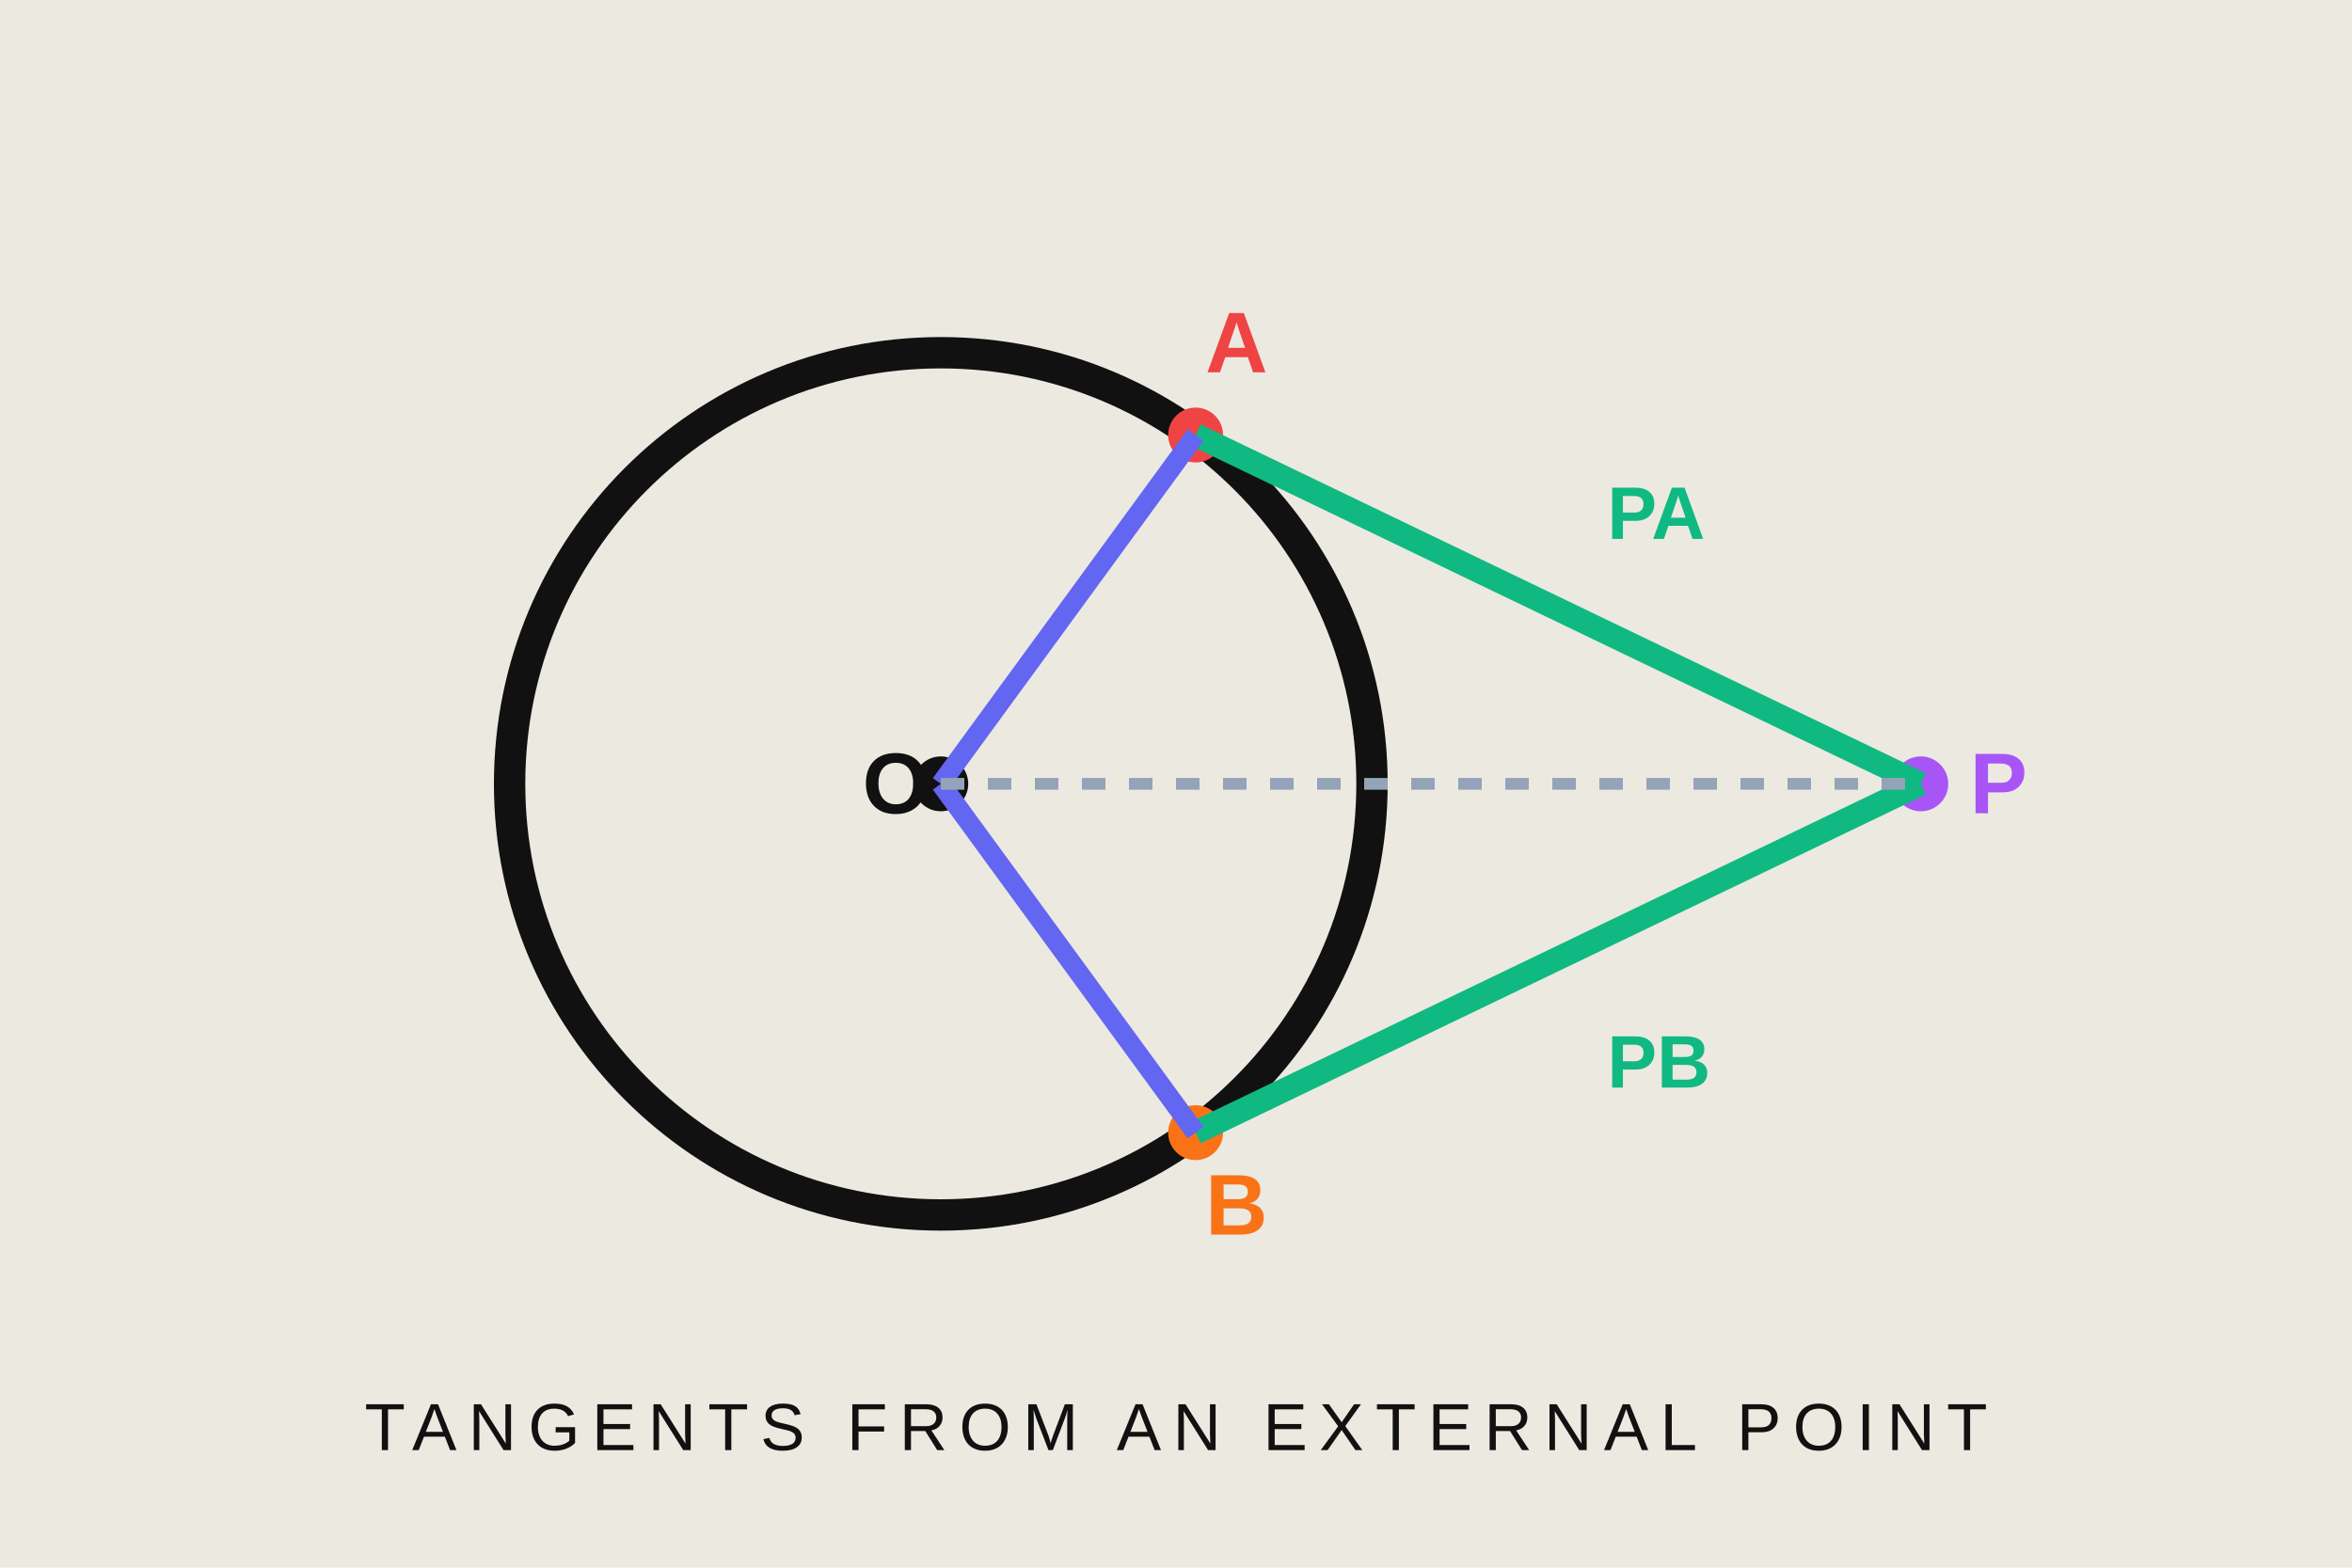
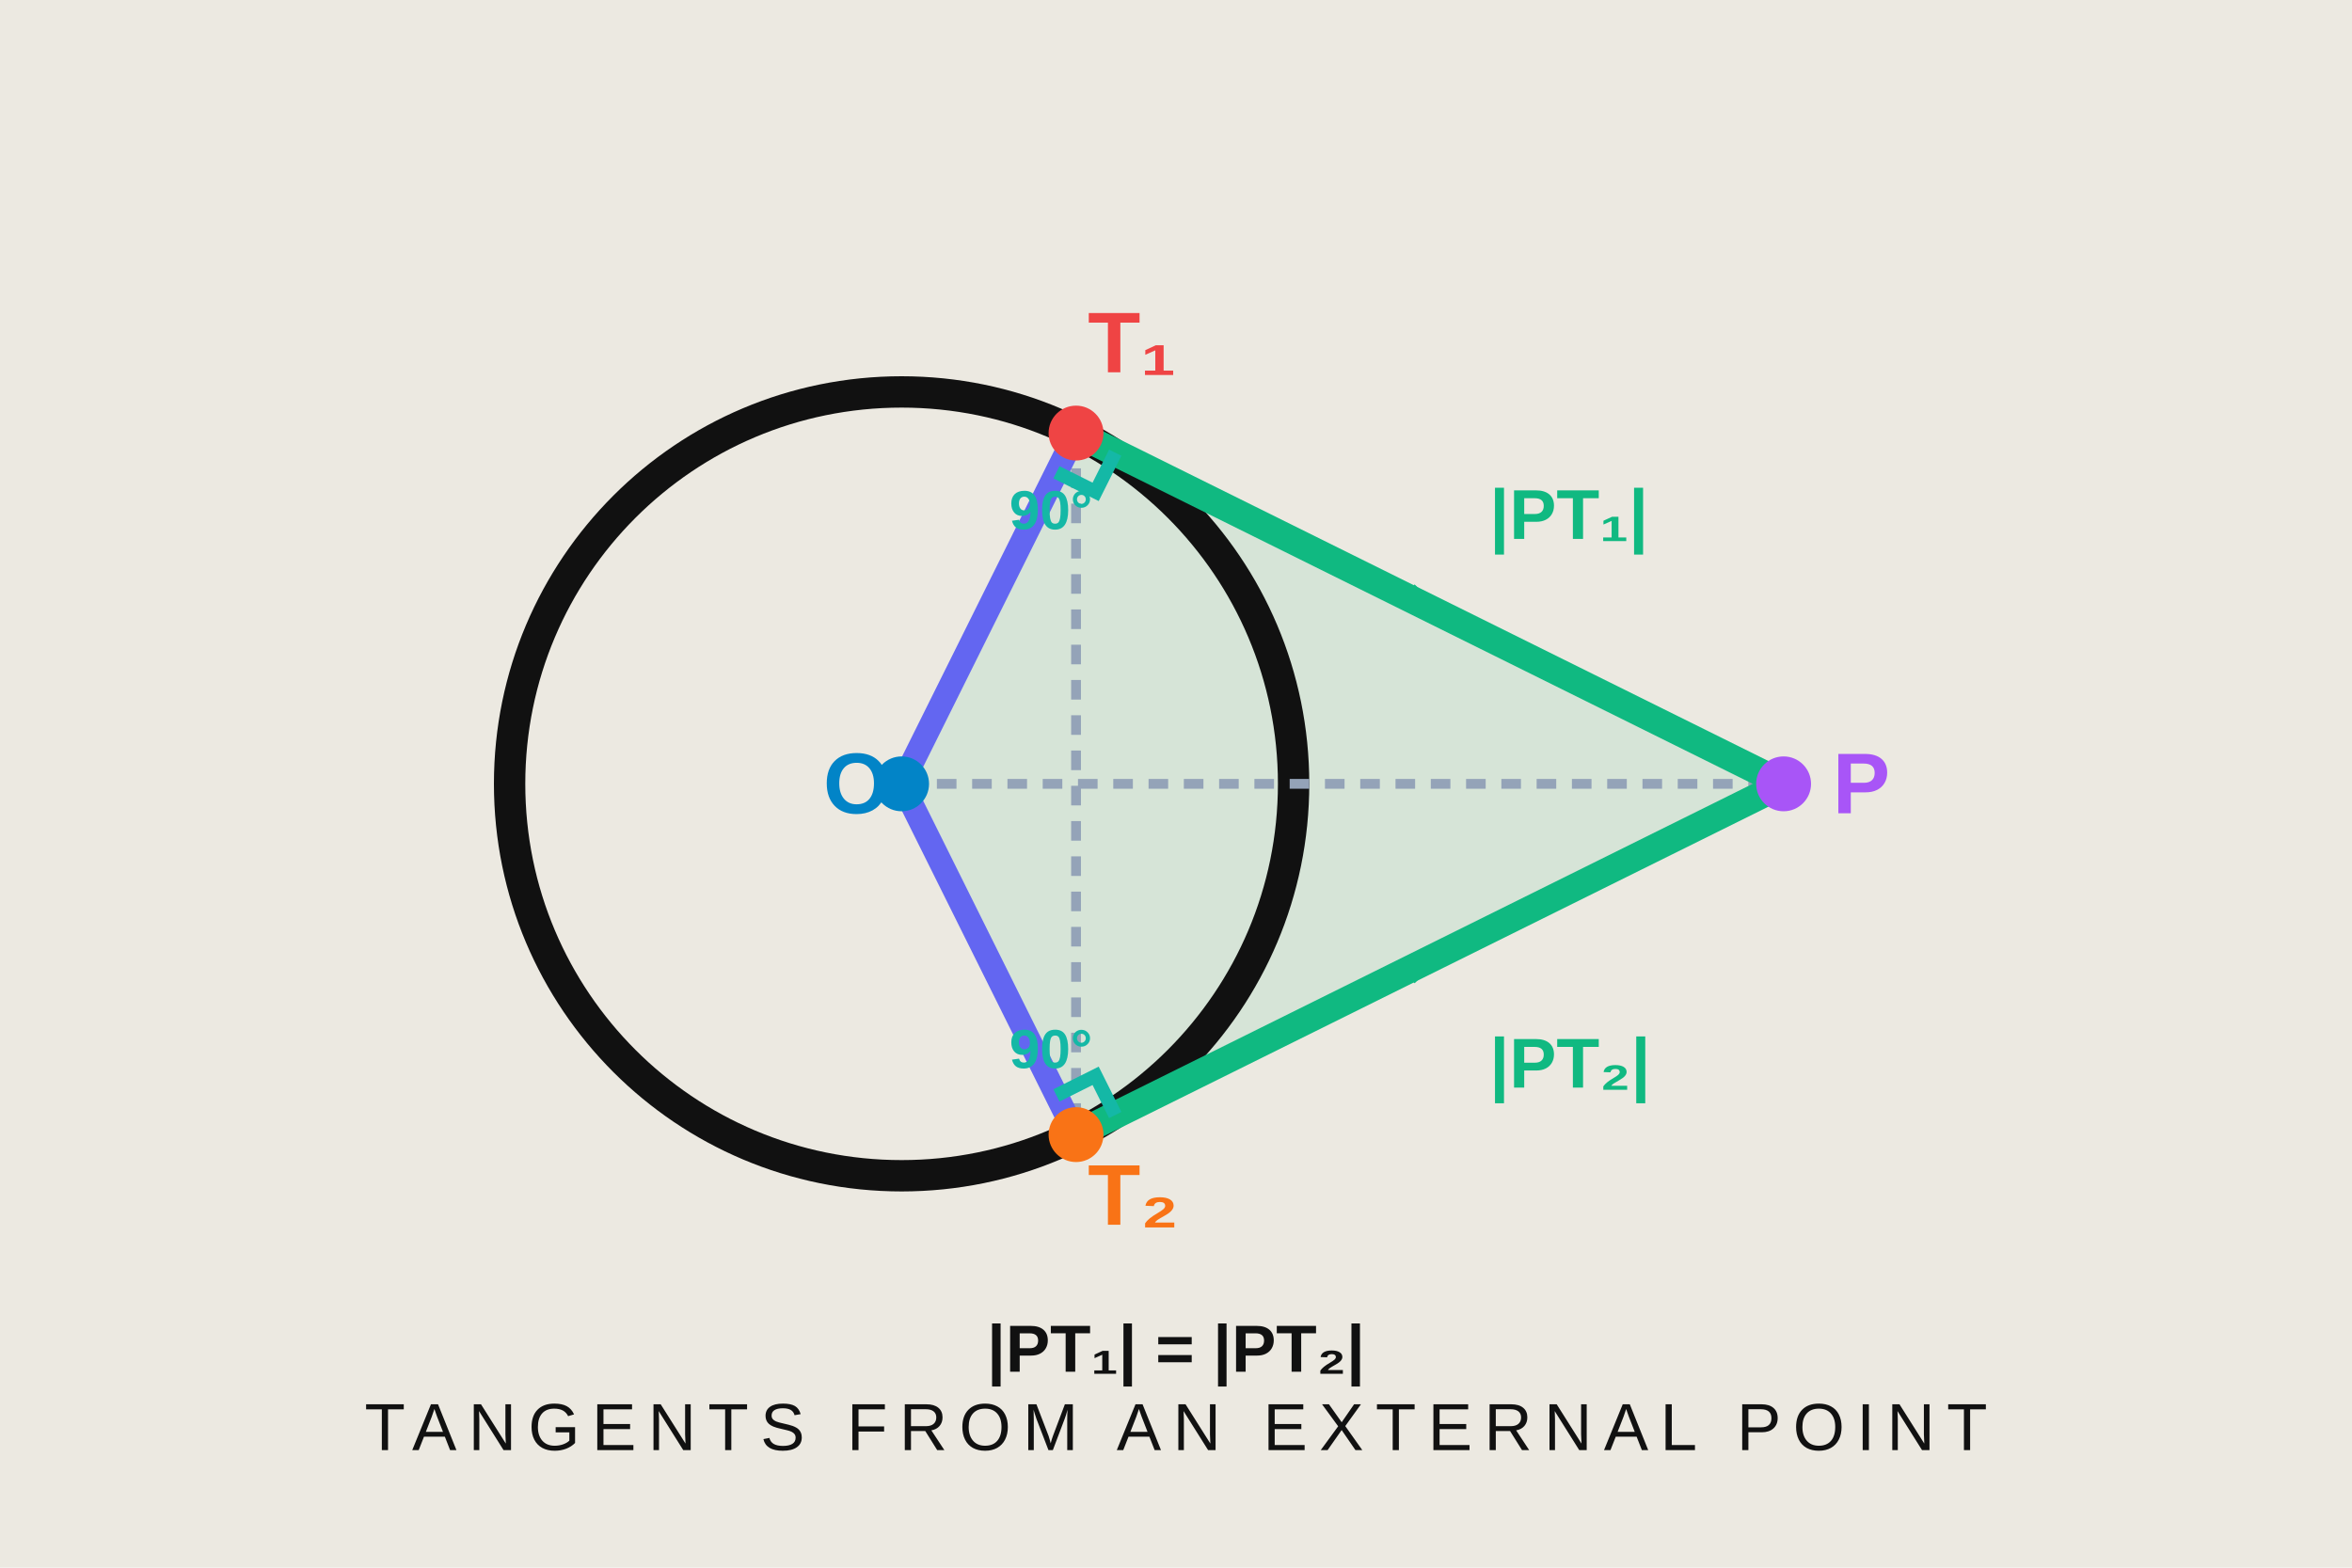
<svg xmlns="http://www.w3.org/2000/svg" viewBox="0 0 1200 800" role="img" aria-labelledby="title desc">
  <rect width="1200" height="800" fill="#ece9e1" />
-   <circle cx="480" cy="400" r="220" fill="none" stroke="#111111" stroke-width="16" />
-   <circle cx="480" cy="400" r="14" fill="#111111" />
-   <text x="440" y="415" font-family="Arial, sans-serif" font-size="44" font-weight="bold" fill="#111111">O</text>
-   <circle cx="980" cy="400" r="14" fill="#a855f7" />
-   <text x="1005" y="415" font-family="Arial, sans-serif" font-size="44" font-weight="bold" fill="#a855f7">P</text>
-   <circle cx="610" cy="222" r="14" fill="#ef4444" />
-   <text x="615" y="190" font-family="Arial, sans-serif" font-size="44" font-weight="bold" fill="#ef4444">A</text>
-   <circle cx="610" cy="578" r="14" fill="#f97316" />
-   <text x="615" y="630" font-family="Arial, sans-serif" font-size="44" font-weight="bold" fill="#f97316">B</text>
-   <line x1="980" y1="400" x2="610" y2="222" stroke="#10b981" stroke-width="12" />
-   <line x1="980" y1="400" x2="610" y2="578" stroke="#10b981" stroke-width="12" />
-   <line x1="480" y1="400" x2="610" y2="222" stroke="#6366f1" stroke-width="10" />
-   <line x1="480" y1="400" x2="610" y2="578" stroke="#6366f1" stroke-width="10" />
-   <line x1="480" y1="400" x2="980" y2="400" stroke="#94a3b8" stroke-width="6" stroke-dasharray="12,12" />
-   <text x="820" y="275" font-family="Arial, sans-serif" font-size="38" font-weight="bold" fill="#10b981">PA</text>
-   <text x="820" y="555" font-family="Arial, sans-serif" font-size="38" font-weight="bold" fill="#10b981">PB</text>
+   <polygon points="460,400 549,221 910,400 549,579" fill="rgba(16, 185, 129, 0.1)" stroke="none" />
+   <circle cx="460" cy="400" r="200" fill="none" stroke="#111111" stroke-width="16" />
+   <line x1="460" y1="400" x2="910" y2="400" stroke="#94a3b8" stroke-width="5" stroke-dasharray="10,8" />
+   <line x1="549" y1="221" x2="549" y2="579" stroke="#94a3b8" stroke-width="5" stroke-dasharray="10,8" />
+   <line x1="460" y1="400" x2="549" y2="221" stroke="#6366f1" stroke-width="12" stroke-linecap="round" />
+   <line x1="460" y1="400" x2="549" y2="579" stroke="#6366f1" stroke-width="12" stroke-linecap="round" />
+   <line x1="910" y1="400" x2="549" y2="221" stroke="#10b981" stroke-width="14" stroke-linecap="round" />
+   <line x1="910" y1="400" x2="549" y2="579" stroke="#10b981" stroke-width="14" stroke-linecap="round" />
+   <path d="M 539 241 L 559 251 L 569 231" fill="none" stroke="#14b8a6" stroke-width="7" />
+   <text x="515" y="270" font-family="Arial, sans-serif" font-size="28" font-weight="bold" fill="#14b8a6">90°</text>
+   <path d="M 539 559 L 559 549 L 569 569" fill="none" stroke="#14b8a6" stroke-width="7" />
+   <text x="515" y="545" font-family="Arial, sans-serif" font-size="28" font-weight="bold" fill="#14b8a6">90°</text>
+   <line x1="720" y1="300" x2="738" y2="318" stroke="#10b981" stroke-width="5" />
+   <line x1="720" y1="500" x2="738" y2="482" stroke="#10b981" stroke-width="5" />
+   <circle cx="460" cy="400" r="14" fill="#0284c7" />
+   <text x="420" y="415" font-family="Arial, sans-serif" font-size="44" font-weight="bold" fill="#0284c7">O</text>
+   <circle cx="549" cy="221" r="14" fill="#ef4444" />
+   <text x="555" y="190" font-family="Arial, sans-serif" font-size="44" font-weight="bold" fill="#ef4444">T₁</text>
+   <circle cx="549" cy="579" r="14" fill="#f97316" />
+   <text x="555" y="625" font-family="Arial, sans-serif" font-size="44" font-weight="bold" fill="#f97316">T₂</text>
+   <circle cx="910" cy="400" r="14" fill="#a855f7" />
+   <text x="935" y="415" font-family="Arial, sans-serif" font-size="44" font-weight="bold" fill="#a855f7">P</text>
+   <text x="760" y="275" font-family="Arial, sans-serif" font-size="36" font-weight="bold" fill="#10b981">|PT₁|</text>
+   <text x="760" y="555" font-family="Arial, sans-serif" font-size="36" font-weight="bold" fill="#10b981">|PT₂|</text>
+   <text x="600" y="700" text-anchor="middle" font-family="Arial, sans-serif" font-size="34" font-weight="bold" fill="#111111">|PT₁| = |PT₂|</text>
  <text x="600" y="740" text-anchor="middle" font-family="Arial, sans-serif" font-size="34" letter-spacing="6" fill="#111111">TANGENTS FROM AN EXTERNAL POINT</text>
</svg>
